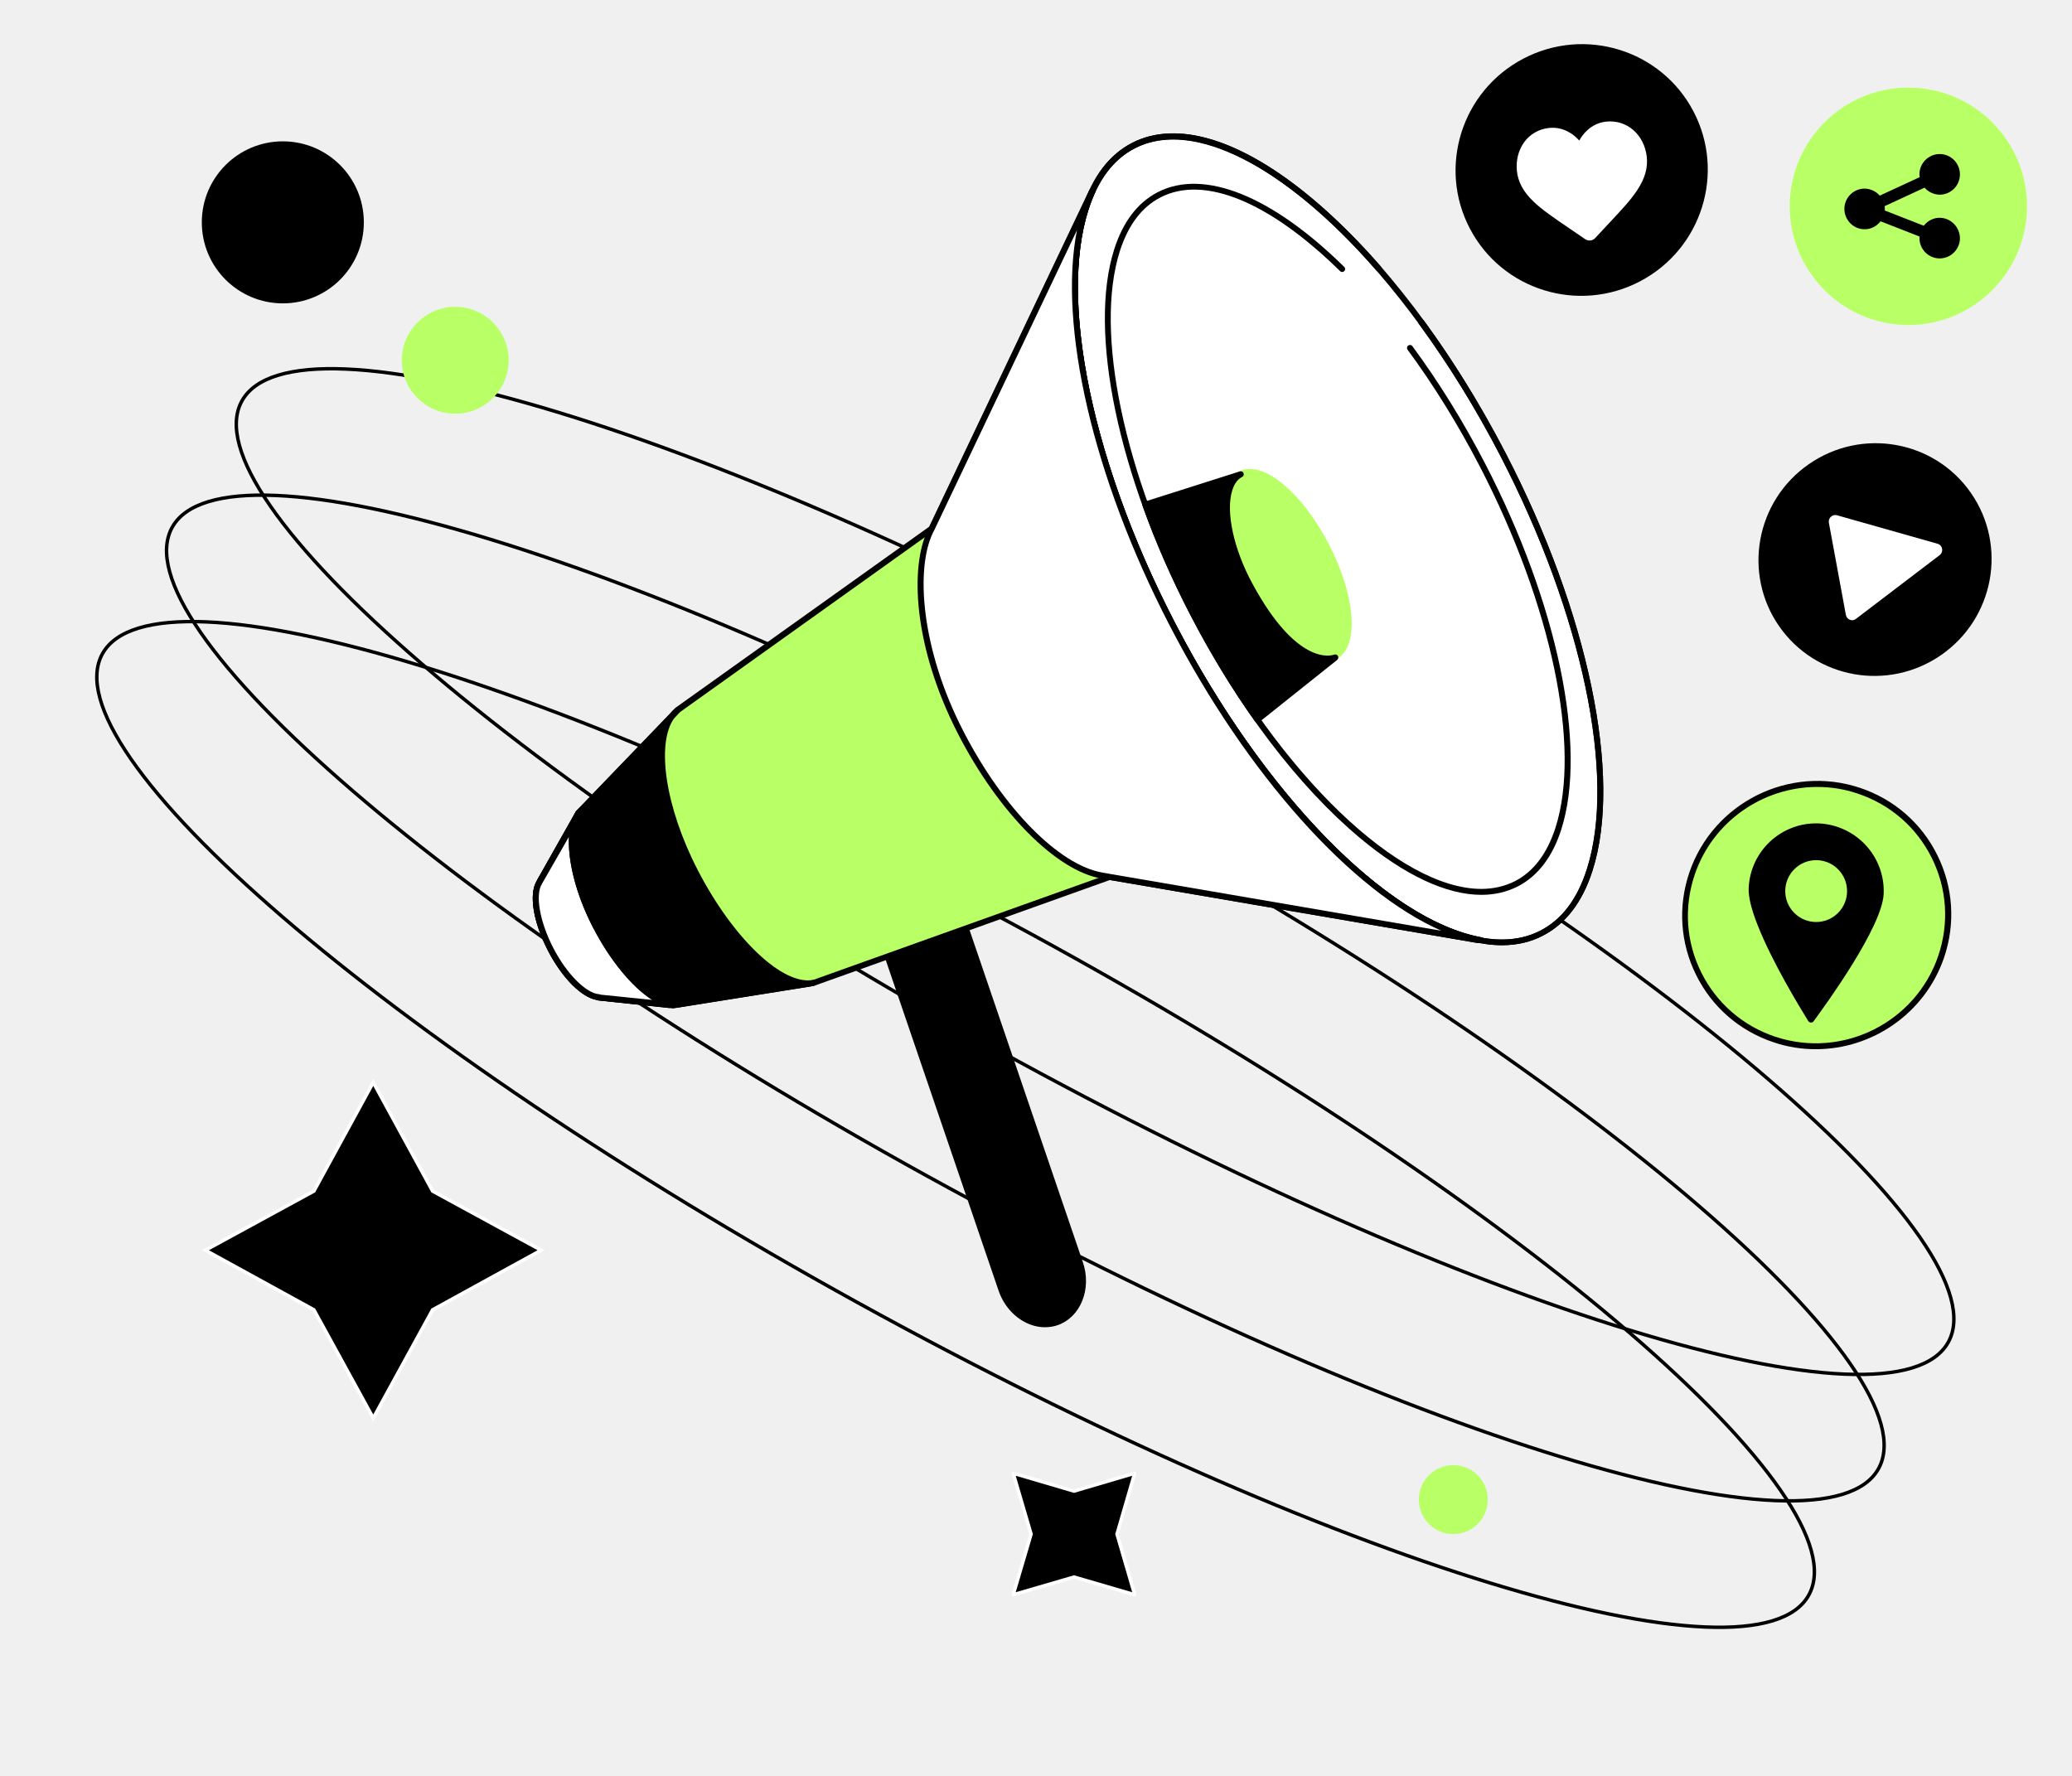
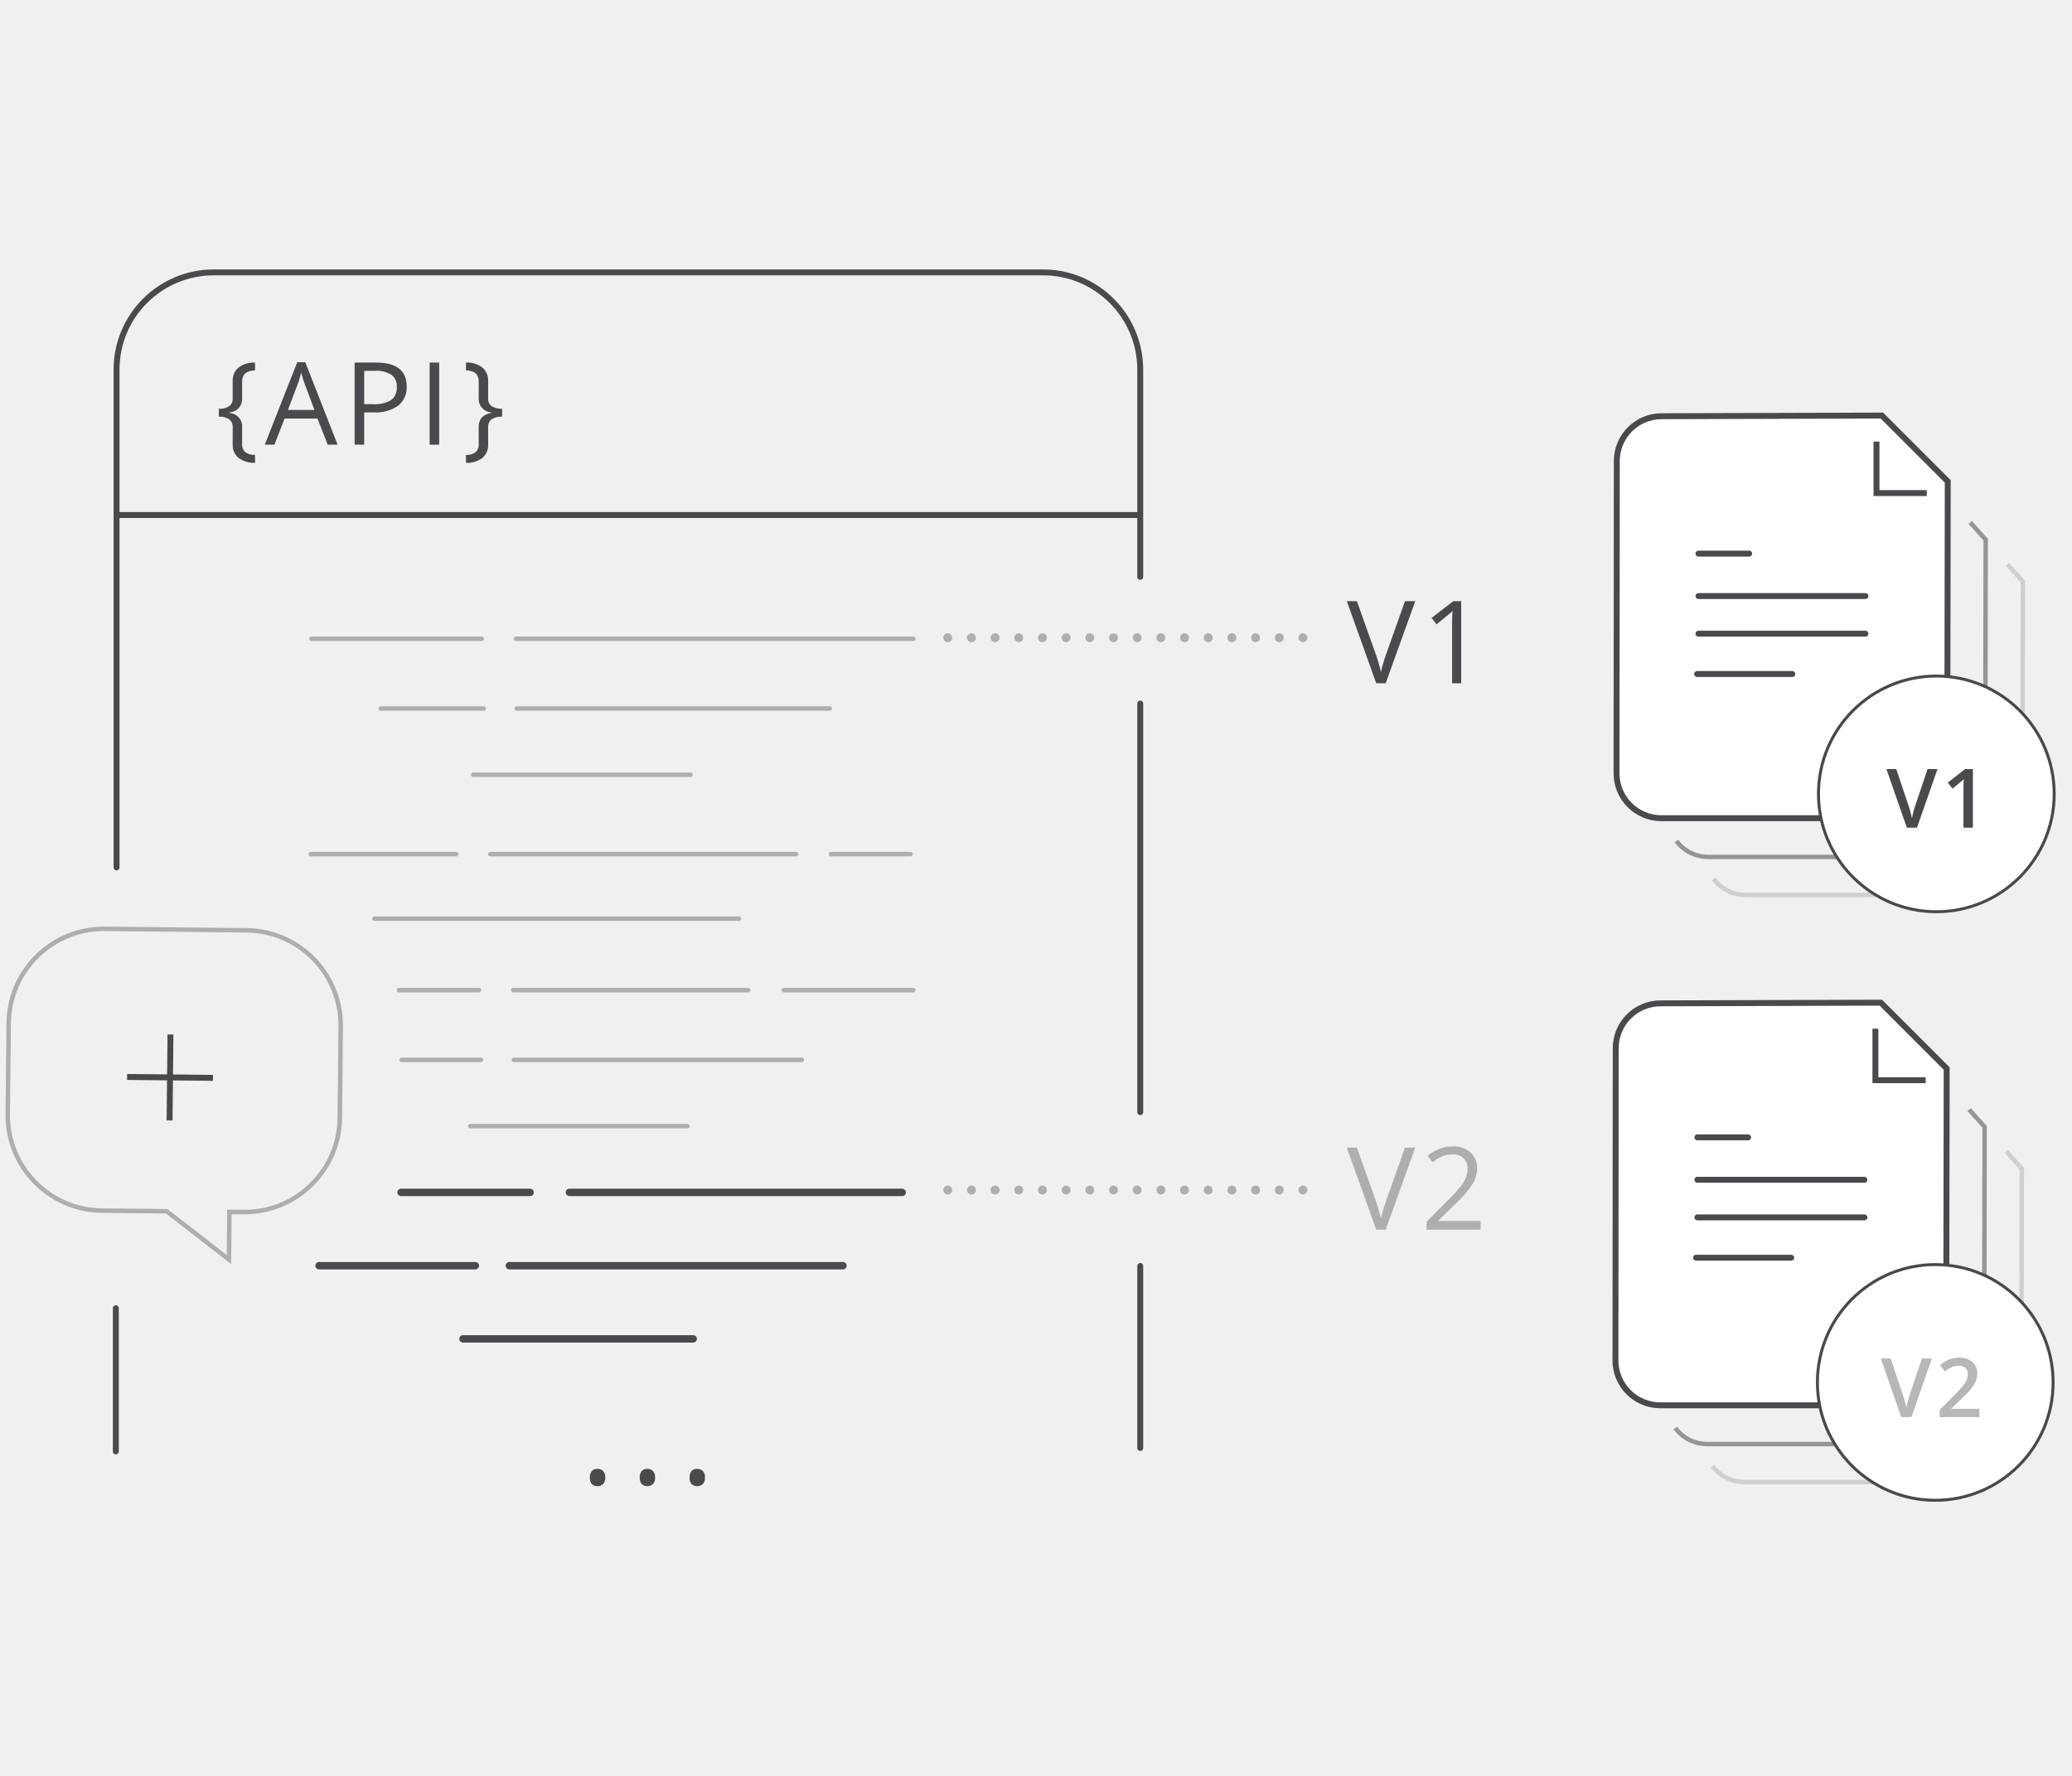
- <svg xmlns="http://www.w3.org/2000/svg" width="601" height="515" viewBox="0 0 601 515" fill="none">
-   <g clip-path="url(#clip0_332_1228)">
-     <path d="M311.536 432.535L329.137 427.349L324.001 445L329.137 462.601L311.536 457.465L293.885 462.601L299.07 445L293.885 427.349L311.536 432.535Z" fill="black" stroke="white" stroke-miterlimit="10" />
+ <svg xmlns="http://www.w3.org/2000/svg" width="350" height="300" viewBox="0 0 350 300">
+   <defs>
+     <style>
+       .a, .b, .e, .f, .g, .h, .i, .k {
+         fill: none;
+       }
+ 
+       .a, .b, .e, .f, .g, .h, .i, .k, .m {
+         stroke: #4a494d;
+       }
+ 
+       .a, .f, .g, .h, .i, .o {
+         stroke-linecap: round;
+       }
+ 
+       .a, .b, .e, .f, .g, .h, .i, .k, .m, .o {
+         stroke-miterlimit: 10;
+       }
+ 
+       .c {
+         fill: #4a494d;
+       }
+ 
+       .d, .e, .f, .g {
+         opacity: 0.4;
+       }
+ 
+       .e, .g, .h, .k {
+         stroke-width: 0.75px;
+       }
+ 
+       .f {
+         stroke-width: 1.5px;
+         stroke-dasharray: 0 4;
+       }
+ 
+       .i {
+         stroke-width: 1.25px;
+       }
+ 
+       .j {
+         opacity: 0.55;
+       }
+ 
+       .l, .m, .o {
+         fill: #fff;
+       }
+ 
+       .n {
+         opacity: 0.2;
+       }
+ 
+       .o {
+         stroke: #494949;
+         stroke-width: 0.5px;
+       }
+     </style>
+   </defs>
+   <g>
+     <path class="a" d="M19.687,146.53V62.4A16.431,16.431,0,0,1,36.07,46.014H176.223A16.431,16.431,0,0,1,192.606,62.4V97.449" />
+     <line class="b" x1="19.972" y1="87.008" x2="192.396" y2="87.008" />
+     <g>
+       <path class="c" d="M40.9,75a1.677,1.677,0,0,0,.554,1.4,2.674,2.674,0,0,0,1.628.456v1.328a4.378,4.378,0,0,1-2.79-.825,2.764,2.764,0,0,1-.986-2.267V72.225a1.6,1.6,0,0,0-.6-1.41,3,3,0,0,0-1.736-.421V69.056a2.96,2.96,0,0,0,1.783-.456,1.616,1.616,0,0,0,.551-1.347v-2.9a2.759,2.759,0,0,1,1.024-2.287,4.3,4.3,0,0,1,2.752-.817v1.319q-2.182.059-2.182,1.888v2.8a2.245,2.245,0,0,1-2.116,2.409v.114A2.247,2.247,0,0,1,40.9,72.187Z" />
+       <path class="c" d="M55.355,75.118l-1.728-4.412H48.068L46.36,75.118H44.728l5.484-13.929h1.357l5.456,13.929Zm-2.23-5.863-1.613-4.3q-.314-.816-.645-2a17.676,17.676,0,0,1-.6,2l-1.632,4.3Z" />
+       <path class="c" d="M68.7,65.288a3.886,3.886,0,0,1-1.437,3.24,6.513,6.513,0,0,1-4.113,1.134H61.517v5.456H59.9V61.246H63.5Q68.7,61.246,68.7,65.288Zm-7.182,2.989h1.451a5.394,5.394,0,0,0,3.1-.692,2.556,2.556,0,0,0,.958-2.221,2.393,2.393,0,0,0-.9-2.05,4.712,4.712,0,0,0-2.807-.672h-1.8Z" />
+       <path class="c" d="M72.575,75.118V61.246h1.613V75.118Z" />
+       <path class="c" d="M82.982,69.662a2.245,2.245,0,0,1-2.116-2.409v-2.8q0-1.832-2.154-1.888V61.246a4.193,4.193,0,0,1,2.746.826,2.789,2.789,0,0,1,1,2.278v2.9a1.6,1.6,0,0,0,.561,1.352,3.035,3.035,0,0,0,1.793.451v1.338a3.039,3.039,0,0,0-1.756.421,1.607,1.607,0,0,0-.6,1.41V75.1a2.785,2.785,0,0,1-.972,2.262,4.292,4.292,0,0,1-2.775.83V76.864a2.613,2.613,0,0,0,1.6-.456,1.687,1.687,0,0,0,.55-1.4V72.187a2.362,2.362,0,0,1,.521-1.652,2.752,2.752,0,0,1,1.595-.759Z" />
+     </g>
+     <g>
+       <path class="c" d="M237.329,101.552h1.736l-5,13.872h-1.593L227.5,101.552h1.708l3.187,8.976a24.783,24.783,0,0,1,.873,3.008,25.113,25.113,0,0,1,.893-3.065Z" />
+       <path class="c" d="M246.821,115.424h-1.537v-9.887q0-1.233.076-2.334c-.133.133-.282.273-.446.417s-.917.763-2.258,1.851l-.835-1.082,3.672-2.837h1.328Z" />
+     </g>
+     <g class="d">
+       <path class="c" d="M237.329,193.86h1.736l-5,13.872h-1.593L227.5,193.86h1.708l3.187,8.977a24.679,24.679,0,0,1,.873,3.008,25.127,25.127,0,0,1,.893-3.066Z" />
+       <path class="c" d="M250.1,207.732h-9.118v-1.356l3.653-3.672a27.17,27.17,0,0,0,2.2-2.41,6.147,6.147,0,0,0,.8-1.4,4.028,4.028,0,0,0,.265-1.471,2.331,2.331,0,0,0-.673-1.76,2.581,2.581,0,0,0-1.869-.65,4.683,4.683,0,0,0-1.636.285A6.5,6.5,0,0,0,242,196.328l-.835-1.072a6.389,6.389,0,0,1,4.175-1.595,4.41,4.41,0,0,1,3.064,1,3.446,3.446,0,0,1,1.11,2.691,5.19,5.19,0,0,1-.74,2.609,16.585,16.585,0,0,1-2.77,3.264l-3.036,2.969v.077H250.1Z" />
+     </g>
+     <line class="a" x1="192.606" y1="118.851" x2="192.606" y2="187.877" />
+     <g>
+       <path class="e" d="M17.665,156.909l24.021.246a16.08,16.08,0,0,1,15.868,16.2L57.4,188.884a16.08,16.08,0,0,1-16.2,15.868l-2.446-.025-.082,8.05-10.5-8.158-10.995-.113A16.079,16.079,0,0,1,1.31,188.31l.159-15.533A16.079,16.079,0,0,1,17.665,156.909Z" />
+       <g>
+         <line class="b" x1="35.973" y1="182.083" x2="21.467" y2="181.934" />
+         <line class="b" x1="28.794" y1="174.756" x2="28.646" y2="189.262" />
+       </g>
+     </g>
+     <line class="f" x1="160.091" y1="201.033" x2="221.617" y2="201.033" />
+     <line class="f" x1="160.091" y1="107.732" x2="221.617" y2="107.732" />
+     <line class="a" x1="19.566" y1="221" x2="19.566" y2="245.184" />
+     <line class="g" x1="87.171" y1="107.908" x2="154.288" y2="107.908" />
+     <line class="g" x1="140.171" y1="119.692" x2="87.291" y2="119.692" />
+     <line class="g" x1="81.719" y1="119.692" x2="64.316" y2="119.692" />
+     <line class="g" x1="116.625" y1="130.883" x2="79.928" y2="130.883" />
+     <line class="g" x1="82.825" y1="144.29" x2="134.491" y2="144.29" />
+     <line class="g" x1="124.833" y1="155.188" x2="63.228" y2="155.188" />
+     <line class="g" x1="52.603" y1="107.908" x2="81.376" y2="107.908" />
+     <line class="g" x1="52.497" y1="144.29" x2="77.061" y2="144.29" />
+     <g>
+       <path class="c" d="M99.64,249.607a1.6,1.6,0,0,1,.329-1.1,1.2,1.2,0,0,1,.945-.373,1.279,1.279,0,0,1,.977.373,1.545,1.545,0,0,1,.35,1.1,1.51,1.51,0,0,1-.356,1.079,1.269,1.269,0,0,1-.971.378,1.284,1.284,0,0,1-.913-.34A1.478,1.478,0,0,1,99.64,249.607Z" />
+       <path class="c" d="M108.063,249.607a1.6,1.6,0,0,1,.329-1.1,1.194,1.194,0,0,1,.944-.373,1.276,1.276,0,0,1,.977.373,1.54,1.54,0,0,1,.351,1.1,1.515,1.515,0,0,1-.356,1.079,1.416,1.416,0,0,1-1.884.038A1.478,1.478,0,0,1,108.063,249.607Z" />
+       <path class="c" d="M116.485,249.607a1.609,1.609,0,0,1,.329-1.1,1.2,1.2,0,0,1,.945-.373,1.279,1.279,0,0,1,.977.373,1.54,1.54,0,0,1,.351,1.1,1.515,1.515,0,0,1-.356,1.079,1.416,1.416,0,0,1-1.884.038A1.478,1.478,0,0,1,116.485,249.607Z" />
+     </g>
+     <g class="d">
+       <line class="h" x1="86.688" y1="167.266" x2="126.39" y2="167.266" />
+       <line class="h" x1="132.398" y1="167.266" x2="154.288" y2="167.266" />
+       <line class="h" x1="135.456" y1="179.051" x2="86.808" y2="179.051" />
+       <line class="h" x1="81.236" y1="179.051" x2="67.833" y2="179.051" />
+       <line class="h" x1="116.142" y1="190.242" x2="79.445" y2="190.242" />
+       <line class="h" x1="67.395" y1="167.266" x2="80.893" y2="167.266" />
+     </g>
+     <line class="i" x1="67.749" y1="201.429" x2="89.543" y2="201.429" />
+     <line class="i" x1="96.184" y1="201.429" x2="152.395" y2="201.429" />
+     <line class="i" x1="142.395" y1="213.814" x2="86.038" y2="213.814" />
+     <line class="i" x1="80.301" y1="213.814" x2="53.895" y2="213.814" />
+     <line class="i" x1="117.097" y1="226.171" x2="78.204" y2="226.171" />
+     <line class="g" x1="140.377" y1="144.29" x2="153.805" y2="144.29" />
+     <line class="a" x1="192.606" y1="213.858" x2="192.606" y2="244.608" />
+     <g>
+       <g class="j">
+         <path class="k" d="M332.807,88.261l2.614,2.906-.071,44a9.6,9.6,0,0,1-9.605,9.59h-37.2a6.687,6.687,0,0,1-5.363-2.685" />
+       </g>
+       <g>
+         <g>
+           <g>
+             <path class="l" d="M321.359,138.217H280.637a7.575,7.575,0,0,1-7.574-7.58l.046-52.758a7.573,7.573,0,0,1,7.55-7.567l37.227-.112,11.126,11.125-.08,49.331A7.573,7.573,0,0,1,321.359,138.217Z" />
+             <path class="b" d="M321.359,138.217H280.637a7.575,7.575,0,0,1-7.574-7.58l.046-52.758a7.573,7.573,0,0,1,7.55-7.567l37.227-.112,11.126,11.125-.08,49.331A7.573,7.573,0,0,1,321.359,138.217Z" />
+           </g>
+           <polyline class="m" points="325.467 83.294 316.973 83.294 316.973 74.599" />
+         </g>
+         <g>
+           <line class="a" x1="315.113" y1="100.692" x2="286.903" y2="100.692" />
+           <line class="a" x1="315.113" y1="107.048" x2="286.903" y2="107.048" />
+           <line class="a" x1="302.753" y1="113.858" x2="286.676" y2="113.858" />
+           <line class="a" x1="295.471" y1="93.524" x2="286.903" y2="93.524" />
+         </g>
+       </g>
+       <g class="n">
+         <path class="k" d="M339.087,95.326l2.615,2.906-.071,43.353a9.606,9.606,0,0,1-9.606,9.59h-37.2a6.688,6.688,0,0,1-5.363-2.685" />
+       </g>
+     </g>
+     <g>
+       <g class="j">
+         <path class="k" d="M332.625,187.444l2.615,2.907-.071,44a9.606,9.606,0,0,1-9.606,9.59h-37.2A6.688,6.688,0,0,1,283,241.254" />
+       </g>
+       <g>
+         <g>
+           <g>
+             <path class="l" d="M321.177,237.4H280.455a7.573,7.573,0,0,1-7.573-7.58l.045-52.758a7.573,7.573,0,0,1,7.55-7.567l37.227-.112,11.126,11.125-.08,49.331A7.572,7.572,0,0,1,321.177,237.4Z" />
+             <path class="b" d="M321.177,237.4H280.455a7.573,7.573,0,0,1-7.573-7.58l.045-52.758a7.573,7.573,0,0,1,7.55-7.567l37.227-.112,11.126,11.125-.08,49.331A7.572,7.572,0,0,1,321.177,237.4Z" />
+           </g>
+           <polyline class="m" points="325.286 182.478 316.792 182.478 316.792 173.783" />
+         </g>
+         <g>
+           <line class="a" x1="314.931" y1="199.3" x2="286.721" y2="199.3" />
+           <line class="a" x1="314.931" y1="205.656" x2="286.721" y2="205.656" />
+           <line class="a" x1="302.571" y1="212.466" x2="286.494" y2="212.466" />
+           <line class="a" x1="295.289" y1="192.132" x2="286.721" y2="192.132" />
+         </g>
+       </g>
+       <g class="n">
+         <path class="k" d="M338.905,194.51l2.615,2.906-.071,43.353a9.605,9.605,0,0,1-9.605,9.59h-37.2a6.685,6.685,0,0,1-5.362-2.685" />
+       </g>
+     </g>
+     <circle class="o" cx="326.902" cy="233.536" r="19.908" />
+     <circle class="o" cx="327.084" cy="134.111" r="19.908" />
+     <g>
+       <path class="c" d="M325.6,129.924h1.68l-3.468,9.9h-1.707l-3.454-9.9h1.666l2.066,6.157q.162.44.345,1.134t.238,1.033c.058-.343.149-.74.27-1.192s.222-.785.3-1Z" />
+       <path class="c" d="M333.258,139.826h-1.592v-6.393q0-1.144.054-1.816-.156.164-.383.36t-1.521,1.246l-.8-1.01,2.913-2.289h1.328Z" />
+     </g>
+     <g class="d">
+       <path class="c" d="M324.652,229.491h1.679l-3.467,9.9h-1.707l-3.454-9.9h1.666l2.065,6.157q.162.44.346,1.134t.237,1.033q.089-.513.27-1.192t.3-1Z" />
+       <path class="c" d="M334.346,239.394h-6.712v-1.206l2.554-2.567a21.662,21.662,0,0,0,1.5-1.642,3.887,3.887,0,0,0,.538-.912,2.447,2.447,0,0,0,.17-.914,1.4,1.4,0,0,0-.4-1.056,1.543,1.543,0,0,0-1.115-.386,2.946,2.946,0,0,0-1.1.21,5.182,5.182,0,0,0-1.23.758l-.859-1.05a5.558,5.558,0,0,1,1.6-.988,4.686,4.686,0,0,1,1.66-.291,3.269,3.269,0,0,1,2.215.72,2.44,2.44,0,0,1,.833,1.941,3.406,3.406,0,0,1-.241,1.273,5.126,5.126,0,0,1-.738,1.243,16.935,16.935,0,0,1-1.655,1.731l-1.721,1.666v.067h4.7Z" />
+     </g>
  </g>
-   <g clip-path="url(#clip1_332_1228)">
-     <path d="M125.484 345.509L156.96 362.659L125.484 379.947L108.266 411.354L91.047 379.947L59.571 362.659L91.047 345.509L108.266 313.964L125.484 345.509Z" fill="black" stroke="white" stroke-miterlimit="10" />
-   </g>
-   <path d="M565.117 389.333C563.218 392.777 559.679 395.268 554.584 396.813C549.486 398.359 542.874 398.943 534.913 398.6C518.992 397.913 497.791 393.524 472.776 385.868C422.756 370.558 357.594 342.216 289.155 304.465C220.715 266.715 161.982 226.717 122.349 192.575C102.53 175.501 87.508 159.909 78.434 146.81C73.897 140.259 70.864 134.355 69.452 129.218C68.04 124.084 68.26 119.762 70.16 116.319C72.059 112.875 75.598 110.384 80.693 108.839C85.791 107.293 92.403 106.709 100.364 107.052C116.285 107.739 137.486 112.128 162.501 119.784C212.521 135.094 277.683 163.436 346.122 201.187C414.562 238.937 473.295 278.934 512.928 313.077C532.747 330.15 547.769 345.742 556.843 358.842C561.38 365.393 564.414 371.297 565.825 376.434C567.237 381.568 567.017 385.889 565.117 389.333Z" stroke="black" />
-   <path d="M544.887 426.007C542.987 429.451 539.449 431.942 534.354 433.487C529.256 435.033 522.644 435.617 514.683 435.273C498.762 434.587 477.56 430.198 452.546 422.542C402.526 407.232 337.364 378.89 268.924 341.139C200.485 303.388 141.752 263.391 102.119 229.249C82.299 212.175 67.277 196.583 58.204 183.483C53.666 176.933 50.633 171.029 49.221 165.892C47.81 160.758 48.03 156.436 49.929 152.992C51.829 149.549 55.367 147.057 60.462 145.512C65.56 143.967 72.172 143.383 80.134 143.726C96.054 144.413 117.256 148.802 142.27 156.458C192.291 171.767 257.452 200.11 325.892 237.86C394.331 275.611 453.064 315.608 492.697 349.75C512.517 366.824 527.539 382.416 536.612 395.516C541.15 402.067 544.183 407.971 545.595 413.107C547.006 418.241 546.786 422.563 544.887 426.007Z" stroke="black" />
-   <path d="M524.658 462.681C522.759 466.125 519.22 468.616 514.125 470.161C509.027 471.707 502.415 472.291 494.454 471.948C478.533 471.261 457.332 466.872 432.317 459.216C382.297 443.906 317.135 415.564 248.696 377.813C180.256 340.063 121.523 300.066 81.891 265.923C62.071 248.85 47.049 233.258 37.975 220.158C33.438 213.607 30.404 207.703 28.993 202.566C27.581 197.432 27.801 193.111 29.701 189.667C31.6 186.223 35.139 183.732 40.234 182.187C45.332 180.641 51.944 180.057 59.905 180.4C75.826 181.087 97.027 185.476 122.042 193.132C172.062 208.442 237.224 236.784 305.663 274.535C374.103 312.285 432.836 352.283 472.469 386.425C492.288 403.499 507.31 419.091 516.384 432.19C520.921 438.741 523.955 444.645 525.366 449.782C526.778 454.916 526.558 459.237 524.658 462.681Z" stroke="black" />
-   <circle cx="132.037" cy="104.5" r="15.5" fill="#B9FF66" />
-   <circle cx="421.537" cy="435" r="10" fill="#B9FF66" />
-   <circle cx="82.037" cy="64.5" r="23.5" fill="black" />
-   <path d="M306.509 383.59C300.205 385.744 293.001 381.475 290.495 374.071L251.496 259.81L274.284 252.015L313.322 366.433C315.828 373.758 312.774 381.436 306.509 383.59Z" fill="black" />
-   <path d="M303.102 385C301.262 385 299.383 384.569 297.581 383.668C293.94 381.866 291.042 378.498 289.633 374.345L250.634 260.084C250.478 259.653 250.713 259.144 251.182 258.987L273.971 251.192C274.206 251.113 274.441 251.113 274.636 251.231C274.832 251.348 274.989 251.505 275.067 251.74L314.105 366.159C316.728 373.914 313.439 382.101 306.744 384.412C305.608 384.804 304.355 385 303.102 385ZM252.592 260.358L291.317 373.797C292.57 377.518 295.154 380.574 298.364 382.14C300.949 383.394 303.729 383.629 306.235 382.767C312.03 380.769 314.849 373.562 312.5 366.707L273.736 253.111L252.592 260.358Z" fill="black" />
-   <path d="M270.251 153.382L196.521 205.988L167.821 235.798L156.544 255.736L156.505 255.892C154.273 259.339 155.565 267.291 159.755 275.399C163.866 283.39 169.661 288.953 173.733 289.266L173.616 289.344L195.268 291.695L235.794 285.231L321.818 254.443L428.751 272.775L429.495 272.814C402.635 267.8 366.377 231.88 340.025 181.076C313.713 130.31 305.334 80.132 316.885 55.376H316.845L270.838 152.128L270.251 153.382Z" fill="#B9FF66" />
-   <path d="M447.266 270.603C473.694 256.873 468.583 194.629 435.852 131.577C403.121 68.525 355.163 28.541 328.736 42.271C302.308 56.001 307.419 118.245 340.15 181.297C372.881 244.349 420.839 284.333 447.266 270.603Z" fill="white" />
-   <path d="M435.643 274.185C424.131 274.185 410.27 267.761 395.352 255.266C375.031 238.266 355.101 212.06 339.243 181.428C315.241 135.05 305.334 87.496 314.027 60.273C316.924 51.185 321.78 44.839 328.397 41.431C341.553 34.694 360.073 40.413 380.591 57.57C400.912 74.57 420.842 100.775 436.7 131.407C460.742 177.786 470.648 225.339 461.916 252.563C459.019 261.651 454.163 267.996 447.546 271.404C443.983 273.284 439.989 274.185 435.643 274.185ZM340.378 40.413C336.345 40.413 332.586 41.236 329.219 42.998C322.993 46.171 318.451 52.203 315.711 60.86C307.136 87.692 317.003 134.737 340.809 180.723C373.23 243.279 420.764 283.312 446.802 269.955C453.028 266.782 457.57 260.75 460.311 252.093C468.886 225.261 459.019 178.216 435.212 132.23C406.981 77.782 367.356 40.413 340.378 40.413Z" fill="black" />
-   <path d="M435.643 274.185C424.131 274.185 410.27 267.761 395.352 255.266C375.031 238.265 355.101 212.06 339.243 181.428C315.241 135.05 305.334 87.496 314.027 60.273C316.924 51.185 321.78 44.839 328.397 41.431C337.207 36.887 348.718 38.023 361.679 44.682C374.091 51.067 387.521 62.388 400.599 77.39C400.912 77.743 400.873 78.291 400.521 78.605C400.168 78.918 399.62 78.879 399.307 78.526C372.76 48.051 345.899 34.42 329.219 42.998C322.993 46.171 318.451 52.203 315.711 60.86C307.136 87.692 317.003 134.737 340.809 180.723C369.001 235.132 408.665 272.54 435.604 272.54C439.637 272.54 443.396 271.717 446.763 269.955C452.989 266.782 457.531 260.75 460.272 252.093C468.847 225.261 458.98 178.216 435.173 132.23C428.086 118.52 420.098 105.632 411.523 93.92C411.249 93.529 411.328 92.98 411.719 92.706C412.111 92.432 412.659 92.51 412.933 92.902C421.586 104.692 429.574 117.658 436.739 131.446C460.742 177.785 470.648 225.339 461.916 252.563C459.019 261.65 454.163 267.996 447.546 271.404C443.983 273.284 439.989 274.185 435.643 274.185Z" fill="black" />
-   <path d="M387.303 190.339C393.426 187.158 392.248 172.751 384.673 158.159C377.098 143.567 365.995 134.316 359.872 137.497C353.75 140.678 354.928 155.085 362.503 169.677C370.077 184.269 381.181 193.52 387.303 190.339Z" fill="#B9FF66" />
-   <path d="M384.624 191.848C377.889 191.848 368.492 183.152 361.718 170.03C356.08 159.14 353.77 147.937 355.845 141.474C356.589 139.202 357.803 137.596 359.486 136.734C366.143 133.326 377.537 142.61 385.446 157.847C391.085 168.737 393.395 179.94 391.32 186.403C390.576 188.675 389.362 190.281 387.678 191.143C386.738 191.613 385.72 191.848 384.624 191.848ZM362.54 137.714C361.718 137.714 360.935 137.87 360.269 138.223C358.977 138.889 358.038 140.142 357.45 141.983C355.532 148.016 357.764 158.748 363.206 169.246C370.411 183.152 381.257 192.514 386.856 189.615C388.148 188.949 389.088 187.696 389.675 185.855C391.594 179.783 389.323 169.09 383.919 158.592C377.576 146.41 368.492 137.714 362.54 137.714Z" fill="#B9FF66" />
-   <path d="M429.692 259.574C419.59 259.574 407.452 253.934 394.374 243.005C376.597 228.12 359.134 205.166 345.273 178.373C324.247 137.792 315.593 96.153 323.19 72.298C325.735 64.307 330.003 58.745 335.837 55.728C349.228 48.874 368.923 56.786 389.91 77.429C390.262 77.782 390.262 78.291 389.91 78.644C389.558 78.996 389.049 78.996 388.696 78.644C368.257 58.549 349.267 50.715 336.62 57.256C331.216 60.037 327.262 65.247 324.834 72.807C317.355 96.231 325.97 137.361 346.8 177.589C371.429 225.182 406.081 257.851 429.653 257.851C433.177 257.851 436.426 257.107 439.402 255.618C444.806 252.837 448.76 247.627 451.188 240.067C458.667 216.643 450.052 175.513 429.222 135.285C422.918 123.142 415.87 111.743 408.274 101.441C408 101.049 408.078 100.501 408.47 100.227C408.861 99.953 409.409 100.031 409.683 100.423C417.358 110.842 424.445 122.28 430.788 134.501C451.814 175.082 460.468 216.721 452.872 240.576C450.327 248.567 446.059 254.13 440.225 257.146C437.014 258.752 433.49 259.574 429.692 259.574Z" fill="black" />
-   <path d="M195.308 292.517C195.269 292.517 195.23 292.517 195.23 292.517L173.577 290.167C173.46 290.167 173.342 290.128 173.225 290.05C168.761 289.344 163.123 283.704 159.011 275.791C154.626 267.448 153.334 259.3 155.722 255.462L155.762 255.344L167.038 235.367C167.077 235.289 167.117 235.249 167.156 235.21L195.857 205.401C195.896 205.362 195.935 205.323 195.974 205.284L269.508 152.794L316.024 54.984C316.141 54.789 316.298 54.632 316.533 54.554C316.768 54.475 317.003 54.475 317.199 54.593C317.629 54.789 317.825 55.298 317.629 55.729C305.844 80.994 315.163 131.211 340.77 180.645C366.417 230.157 402.165 266.821 429.692 271.874C430.122 271.953 430.436 272.344 430.396 272.814C430.357 273.245 429.966 273.559 429.535 273.598L428.791 273.559C428.752 273.559 428.713 273.559 428.674 273.559L321.936 255.266L236.108 285.976C236.069 285.976 235.991 286.015 235.951 286.015L195.426 292.478C195.387 292.517 195.348 292.517 195.308 292.517ZM174.204 288.522L195.308 290.794L235.638 284.331L321.623 253.581C321.78 253.542 321.897 253.503 322.054 253.542L418.141 269.994C392.181 258.595 361.836 224.947 339.321 181.468C316.964 138.301 306.979 94.469 312.461 66.775L271.035 153.735C270.956 153.852 270.878 153.97 270.761 154.048L197.11 206.655L168.526 236.307L157.249 256.284C157.249 256.323 157.21 256.363 157.21 256.363C155.174 259.535 156.545 267.37 160.499 275.008C164.376 282.49 169.975 288.13 173.812 288.404C173.969 288.404 174.086 288.444 174.204 288.522Z" fill="black" />
-   <path d="M270.367 153.069L316.845 55.337H316.884C305.333 80.093 313.751 130.271 340.025 181.037C366.376 231.881 402.634 267.8 429.573 272.736L428.829 272.697L322.052 254.404L319.586 253.973C307.173 251.779 290.611 235.641 278.747 212.608C266.569 188.988 264.416 165.447 269.819 154.244L270.367 153.069Z" fill="white" />
-   <path d="M429.573 273.598C429.534 273.598 429.573 273.598 429.573 273.598L428.79 273.558C428.751 273.558 428.711 273.558 428.672 273.558L321.896 255.266L319.429 254.835C306.312 252.524 289.671 235.719 277.964 213.039C264.69 187.265 264.025 164.311 269.036 153.891L269.624 152.716L316.101 55.024C316.218 54.828 316.375 54.671 316.61 54.593C316.845 54.514 317.08 54.514 317.276 54.632C317.706 54.828 317.902 55.337 317.706 55.768C305.921 81.033 315.24 131.25 340.847 180.684C366.494 230.196 402.243 266.86 429.769 271.913C430.199 271.992 430.513 272.383 430.473 272.853C430.356 273.245 430.004 273.598 429.573 273.598ZM312.381 66.775L271.151 153.46L270.563 154.635C265.591 164.977 267.04 188.087 279.491 212.217C290.963 234.466 307.134 250.918 319.742 253.111L322.209 253.542L418.1 269.994C392.14 258.595 361.795 224.947 339.281 181.467C316.923 138.301 306.939 94.469 312.381 66.775Z" fill="black" />
-   <path d="M194.133 292.4C194.094 292.4 194.055 292.4 194.055 292.4L173.538 290.206C173.42 290.206 173.303 290.167 173.185 290.089C168.721 289.384 163.083 283.743 158.972 275.831C154.626 267.448 153.333 259.3 155.722 255.462L155.761 255.344L167.038 235.367C167.273 234.936 167.782 234.819 168.212 235.054C168.643 235.289 168.761 235.798 168.526 236.229L157.249 256.284C157.249 256.323 157.21 256.363 157.21 256.363C155.174 259.535 156.544 267.37 160.499 275.008C164.375 282.49 169.974 288.13 173.812 288.404C173.929 288.404 174.086 288.444 174.164 288.522L194.212 290.676C194.681 290.716 195.034 291.146 194.955 291.616C194.916 292.047 194.564 292.4 194.133 292.4Z" fill="black" />
-   <path d="M195.503 291.538C188.847 291.068 179.528 281.628 172.754 268.584C165.589 254.756 163.905 240.459 168.29 235.367L156.583 255.736L156.505 255.892C154.273 259.339 155.565 267.291 159.755 275.399C163.866 283.39 169.661 288.953 173.733 289.266L173.616 289.344L195.503 291.538Z" fill="white" />
-   <path d="M195.504 292.4C195.464 292.4 195.464 292.4 195.425 292.4C195.269 292.4 195.073 292.36 194.916 292.36L173.538 290.206C173.42 290.206 173.303 290.167 173.185 290.088C168.721 289.383 163.083 283.743 158.972 275.83C154.626 267.448 153.333 259.3 155.722 255.461L155.761 255.344L166.059 237.404C166.45 236.385 166.959 235.484 167.586 234.74C167.86 234.387 168.369 234.348 168.721 234.583C169.074 234.857 169.191 235.327 168.956 235.719L167.508 238.187C165.197 244.415 167.468 256.636 173.42 268.074C179.881 280.57 188.691 289.697 194.995 290.519L195.464 290.559C195.934 290.598 196.287 291.029 196.248 291.499C196.287 292.047 195.934 292.4 195.504 292.4ZM174.164 288.522L189.121 290.049C183.366 286.367 177.022 278.768 171.971 268.975C167.077 259.535 164.649 249.742 165.041 242.692L157.249 256.284C157.249 256.323 157.21 256.362 157.21 256.362C155.174 259.535 156.544 267.369 160.499 275.008C164.375 282.489 169.974 288.13 173.812 288.404C173.929 288.404 174.086 288.443 174.164 288.522Z" fill="black" />
-   <path d="M234.345 285.388L236.068 285.035C226.749 286.994 212.026 272.892 201.65 252.876C191.039 232.429 189.042 212.021 196.56 205.988L195.581 206.968L168.368 235.249C163.905 240.263 165.549 254.639 172.754 268.544C179.684 281.941 189.512 291.499 196.208 291.459L234.345 285.388Z" fill="black" />
-   <path d="M196.169 292.36C189.043 292.36 179.137 282.764 171.971 268.975C164.689 254.874 162.848 240.146 167.704 234.701L194.407 206.968C194.877 206.341 195.425 205.793 196.013 205.323C196.365 205.048 196.874 205.088 197.187 205.401C197.501 205.753 197.501 206.263 197.187 206.576L195.66 208.182C190.218 215.468 192.92 234.113 202.434 252.484C212.693 272.305 227.024 285.897 235.795 284.252L235.912 284.213C236.382 284.135 236.813 284.409 236.93 284.879C237.008 285.349 236.734 285.78 236.264 285.897C236.225 285.897 236.186 285.897 236.147 285.936L234.542 286.25H234.502L196.365 292.321C196.287 292.321 196.209 292.36 196.169 292.36ZM192.136 211.825L168.996 235.876C164.689 240.733 166.646 254.913 173.538 268.192C180.272 281.197 189.787 290.598 196.169 290.637L229.843 285.27C220.759 282.058 209.561 269.955 200.907 253.307C192.685 237.443 189.513 221.304 192.136 211.825Z" fill="black" />
-   <path d="M359.878 137.479C353.731 140.612 354.631 155.145 362.462 169.638C375.579 193.885 386.034 191.025 387.248 190.594C387.287 190.594 387.287 190.634 387.248 190.634L364.733 208.77C358.116 199.486 351.812 189.145 346.017 177.981C340.496 167.288 335.837 156.633 332.156 146.292L359.878 137.479Z" fill="black" />
-   <path d="M364.733 209.631C364.694 209.631 364.655 209.631 364.616 209.631C364.381 209.592 364.185 209.475 364.028 209.279C357.255 199.76 350.951 189.341 345.273 178.412C339.83 167.914 335.132 157.221 331.373 146.645C331.295 146.41 331.295 146.174 331.412 145.979C331.53 145.783 331.686 145.626 331.921 145.548L359.643 136.734C360.074 136.617 360.544 136.813 360.7 137.243C360.857 137.674 360.7 138.144 360.309 138.34C358.977 139.006 357.998 140.338 357.411 142.297C355.493 148.446 357.842 159.336 363.284 169.325C376.088 192.984 385.955 190.281 387.013 189.889C387.404 189.733 387.874 189.928 388.07 190.281C388.266 190.634 388.187 191.143 387.874 191.417L365.281 209.436C365.125 209.553 364.929 209.631 364.733 209.631ZM333.292 146.84C337.011 157.064 341.553 167.405 346.8 177.59C352.282 188.166 358.39 198.233 364.929 207.516L384.467 191.77C380.004 191.574 371.585 188.244 361.718 170.03C356.002 159.493 353.652 148.368 355.727 141.67C356.002 140.808 356.315 140.064 356.706 139.359L333.292 146.84Z" fill="black" />
-   <path d="M475.723 81.597C493.623 72.194 500.547 50.116 491.187 32.285C481.827 14.454 459.729 7.623 441.829 17.027C423.929 26.43 417.006 48.508 426.365 66.339C435.725 84.17 457.823 91.001 475.723 81.597Z" fill="black" />
-   <path d="M442.104 41.235C443.827 38.885 446.372 37.436 449.27 37.122C451.462 36.887 453.498 37.357 455.417 38.532C456.396 39.12 457.257 39.864 458.08 40.765C458.667 39.708 459.372 38.767 460.194 37.984C461.799 36.417 463.718 35.516 465.872 35.281C468.769 34.968 471.588 35.83 473.781 37.749C475.934 39.629 477.305 42.371 477.657 45.466C478.01 48.639 477.148 51.694 474.956 55.063C472.998 58.079 470.022 61.212 466.576 64.894C465.402 66.148 464.07 67.558 462.7 69.047C462.348 69.438 461.839 69.713 461.29 69.752C460.742 69.83 460.233 69.673 459.763 69.36C458.08 68.185 456.474 67.088 455.065 66.148C450.914 63.328 447.312 60.899 444.728 58.392C441.83 55.611 440.342 52.791 439.99 49.618C439.677 46.523 440.421 43.546 442.104 41.235Z" fill="white" />
-   <path d="M577.272 83.593C590.377 70.483 590.377 49.228 577.272 36.118C564.168 23.009 542.922 23.009 529.817 36.118C516.713 49.228 516.713 70.483 529.817 83.593C542.922 96.702 564.168 96.702 577.272 83.593Z" fill="#B9FF66" />
-   <path d="M553.539 94.273C534.587 94.273 519.121 78.84 519.121 59.842C519.121 40.883 534.548 25.411 553.539 25.411C572.529 25.411 587.956 40.844 587.956 59.842C587.956 78.801 572.529 94.273 553.539 94.273ZM553.539 27.134C535.527 27.134 520.844 41.784 520.844 59.842C520.844 77.861 535.488 92.55 553.539 92.55C571.55 92.55 586.233 77.9 586.233 59.842C586.233 41.823 571.589 27.134 553.539 27.134Z" fill="#B9FF66" />
-   <path d="M562.622 63.171C560.743 63.171 559.098 64.072 558.002 65.482L546.686 61.056C546.686 60.899 546.725 60.782 546.725 60.625C546.725 60.351 546.686 60.077 546.647 59.803L558.237 54.436C559.294 55.651 560.86 56.434 562.622 56.473C565.833 56.473 568.495 53.849 568.495 50.597C568.495 47.346 565.872 44.683 562.622 44.683C559.411 44.683 556.749 47.307 556.749 50.558C556.749 50.833 556.788 51.107 556.827 51.381L545.237 56.747C544.18 55.533 542.614 54.75 540.852 54.71C537.641 54.71 534.979 57.335 534.979 60.586C534.979 63.837 537.602 66.501 540.852 66.501C542.731 66.501 544.376 65.6 545.472 64.19L556.788 68.616C556.788 68.773 556.749 68.89 556.749 69.047C556.749 72.298 559.372 74.962 562.622 74.962C565.833 74.962 568.495 72.337 568.495 69.086C568.456 65.835 565.833 63.211 562.622 63.171Z" fill="black" />
-   <path d="M563.067 189.993C578.433 179.322 582.294 158.283 571.69 142.999C561.085 127.715 540.032 123.975 524.665 134.645C509.299 145.315 505.438 166.355 516.042 181.639C526.647 196.923 547.7 200.663 563.067 189.993Z" fill="black" />
-   <path d="M535.411 178.373L530.478 151.619C530.243 150.248 531.496 149.112 532.827 149.465L561.998 157.73C563.486 158.161 563.838 160.08 562.624 161.02L538.348 179.509C537.291 180.371 535.685 179.783 535.411 178.373Z" fill="white" />
-   <path d="M543.535 299.582C562.512 290.34 570.452 267.553 561.271 248.686C552.09 229.819 529.264 222.016 510.287 231.258C491.311 240.499 483.371 263.286 492.552 282.153C501.733 301.02 524.559 308.823 543.535 299.582Z" fill="#B9FF66" />
-   <path d="M526.718 304.347C522.646 304.347 518.495 303.72 514.462 302.349C504.595 299.059 496.607 292.165 491.987 282.842C487.367 273.559 486.662 263.022 489.99 253.151C496.881 232.821 519.043 221.735 539.443 228.512C549.31 231.802 557.298 238.696 561.918 248.019C566.539 257.303 567.243 267.84 563.915 277.711C558.355 294.006 543.045 304.347 526.718 304.347ZM527.109 228.277C511.486 228.277 496.842 238.148 491.556 253.738C488.385 263.178 489.05 273.245 493.475 282.098C497.899 290.99 505.535 297.61 514.971 300.743C534.47 307.206 555.653 296.63 562.232 277.202C565.403 267.761 564.737 257.694 560.313 248.842C555.888 239.95 548.253 233.33 538.817 230.196C534.94 228.865 530.986 228.277 527.109 228.277Z" fill="black" />
-   <path d="M546.375 259.261C545.983 268.78 529.891 291.029 526.053 296.239C525.662 296.787 524.84 296.748 524.487 296.16C522.06 292.243 514.033 279.082 509.843 268.427C508.16 264.197 507.102 260.358 507.22 257.655C507.651 246.844 516.774 238.422 527.581 238.853C538.387 239.362 546.806 248.45 546.375 259.261Z" fill="black" />
-   <path d="M533.13 264.827C536.632 261.324 536.632 255.644 533.13 252.141C529.628 248.638 523.951 248.638 520.45 252.141C516.948 255.644 516.948 261.324 520.45 264.827C523.951 268.33 529.628 268.33 533.13 264.827Z" fill="#B9FF66" />
-   <defs>
-     <clipPath id="clip0_332_1228">
-       <rect width="36" height="36" fill="white" transform="translate(293.537 427)" />
-     </clipPath>
-     <clipPath id="clip1_332_1228">
-       <rect width="70.326" height="70.326" fill="white" transform="translate(108.266 313) rotate(45)" />
-     </clipPath>
-   </defs>
</svg>
